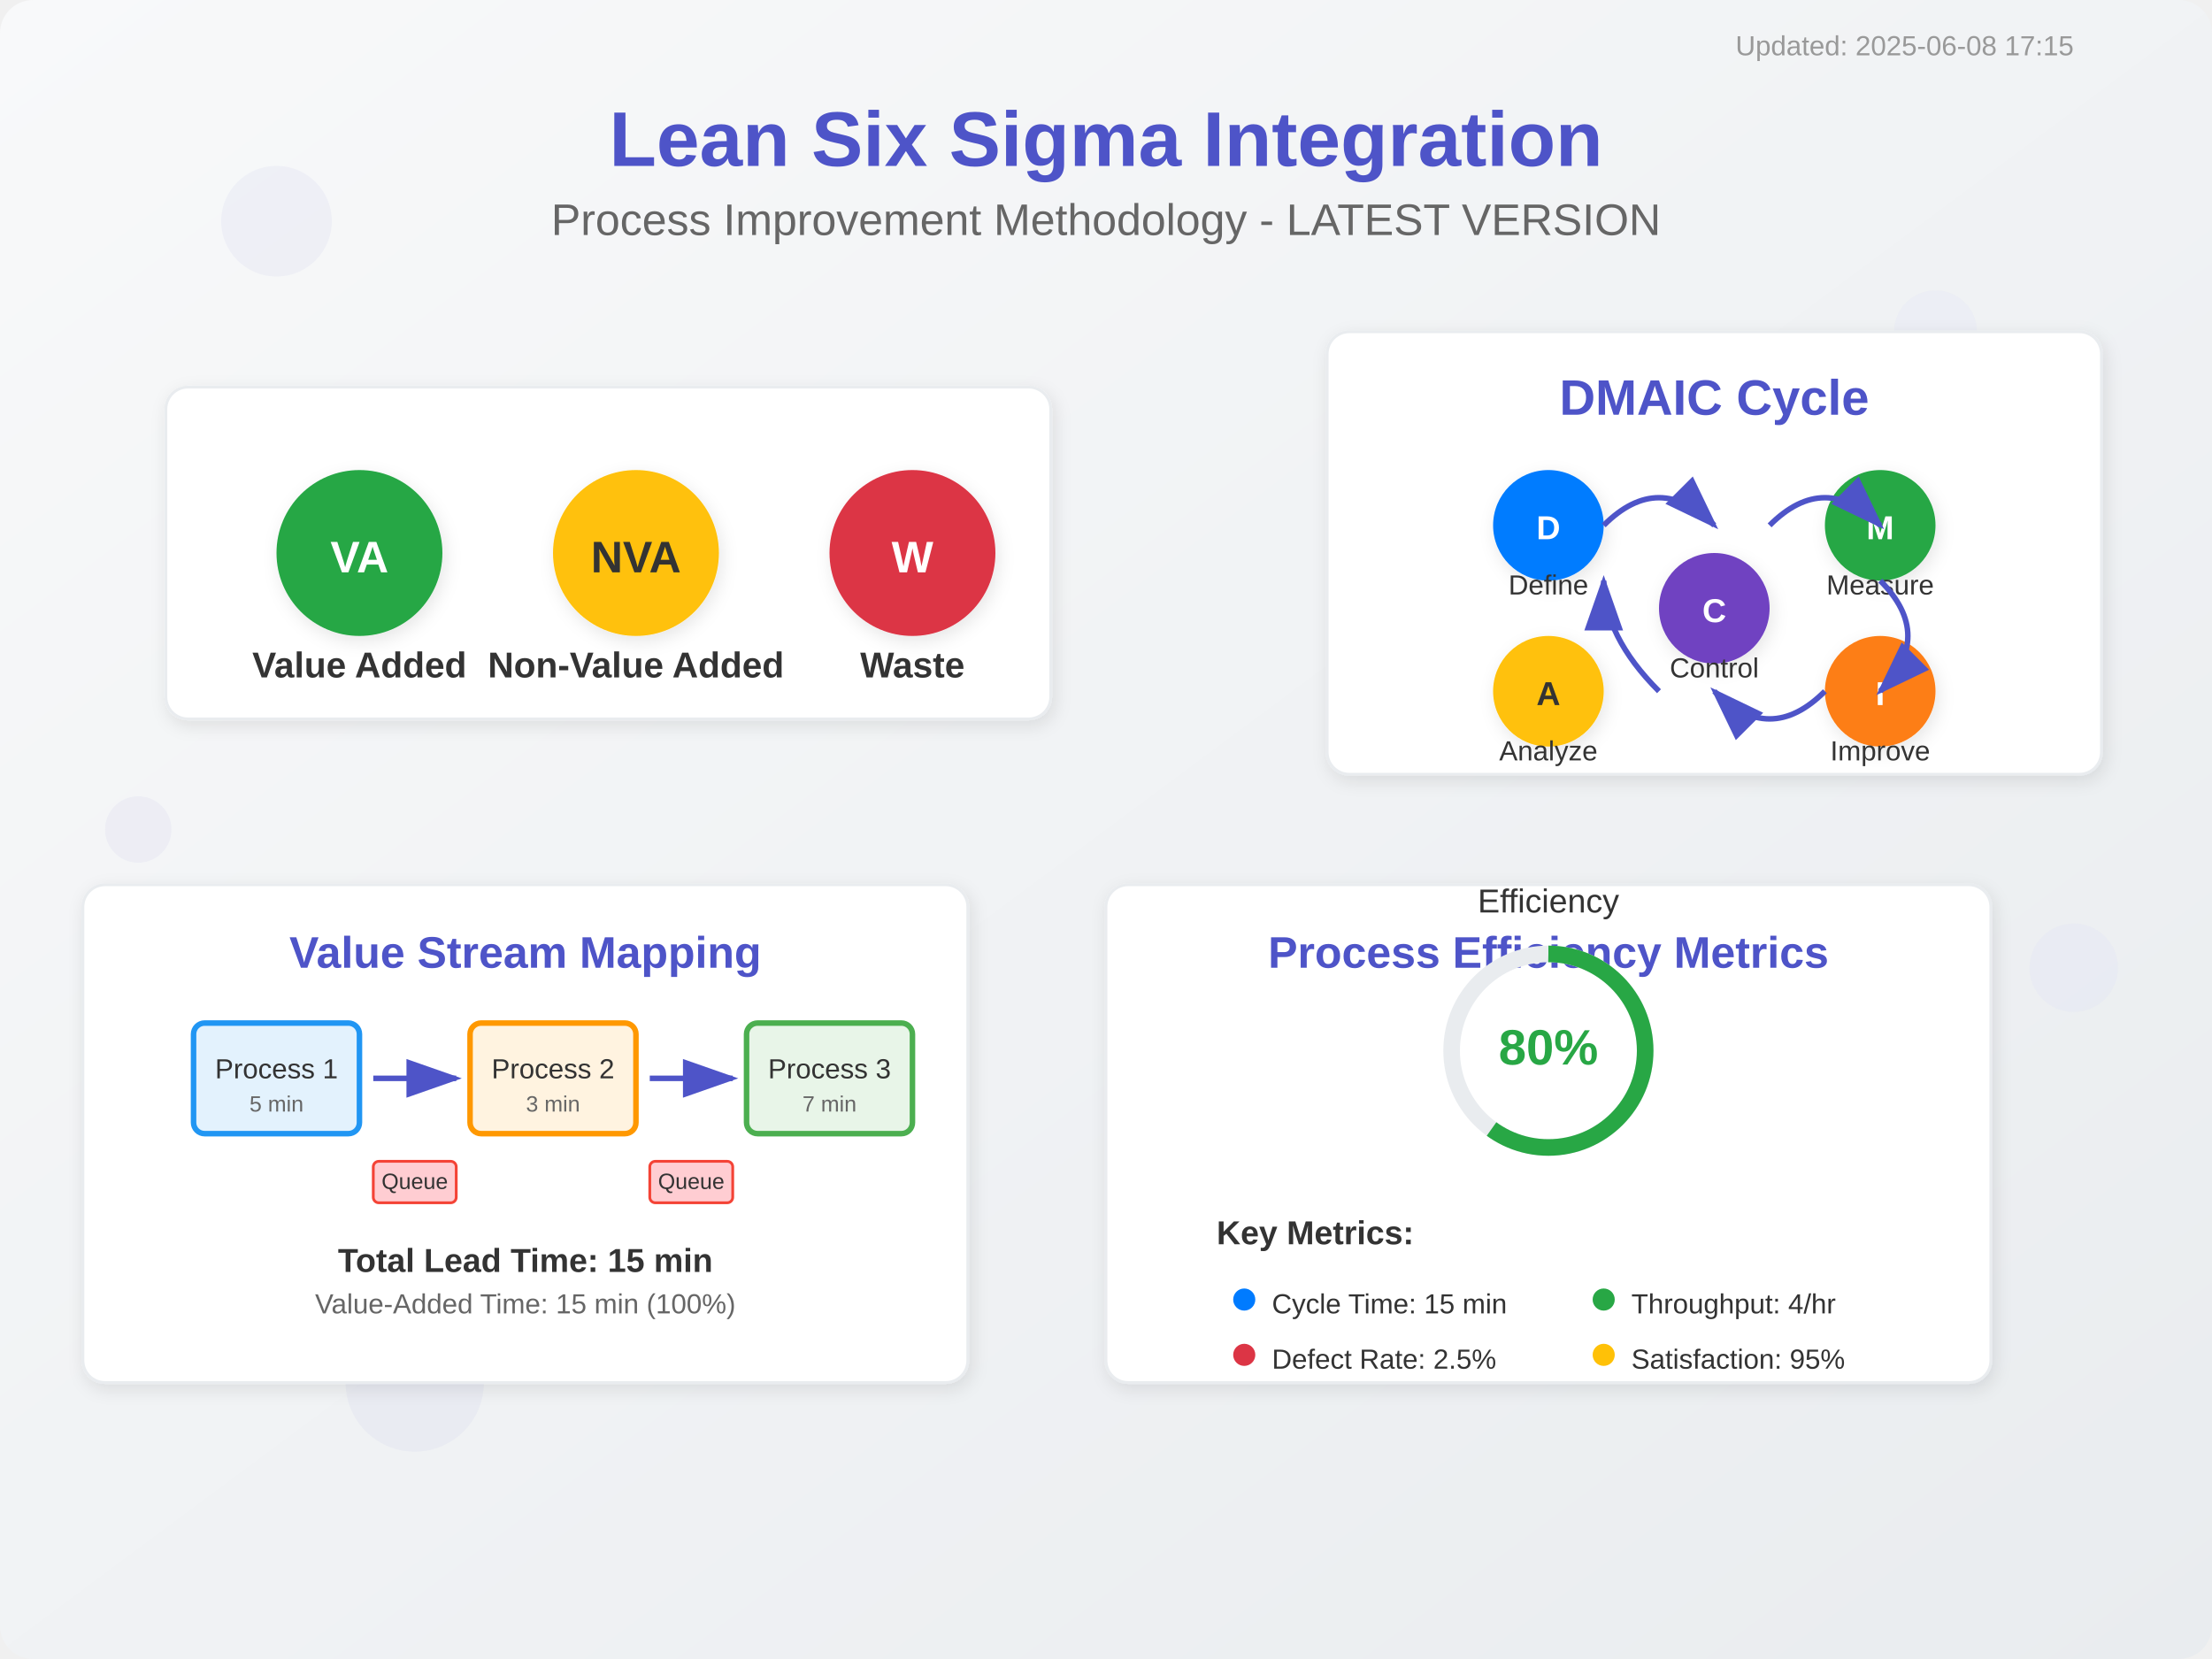
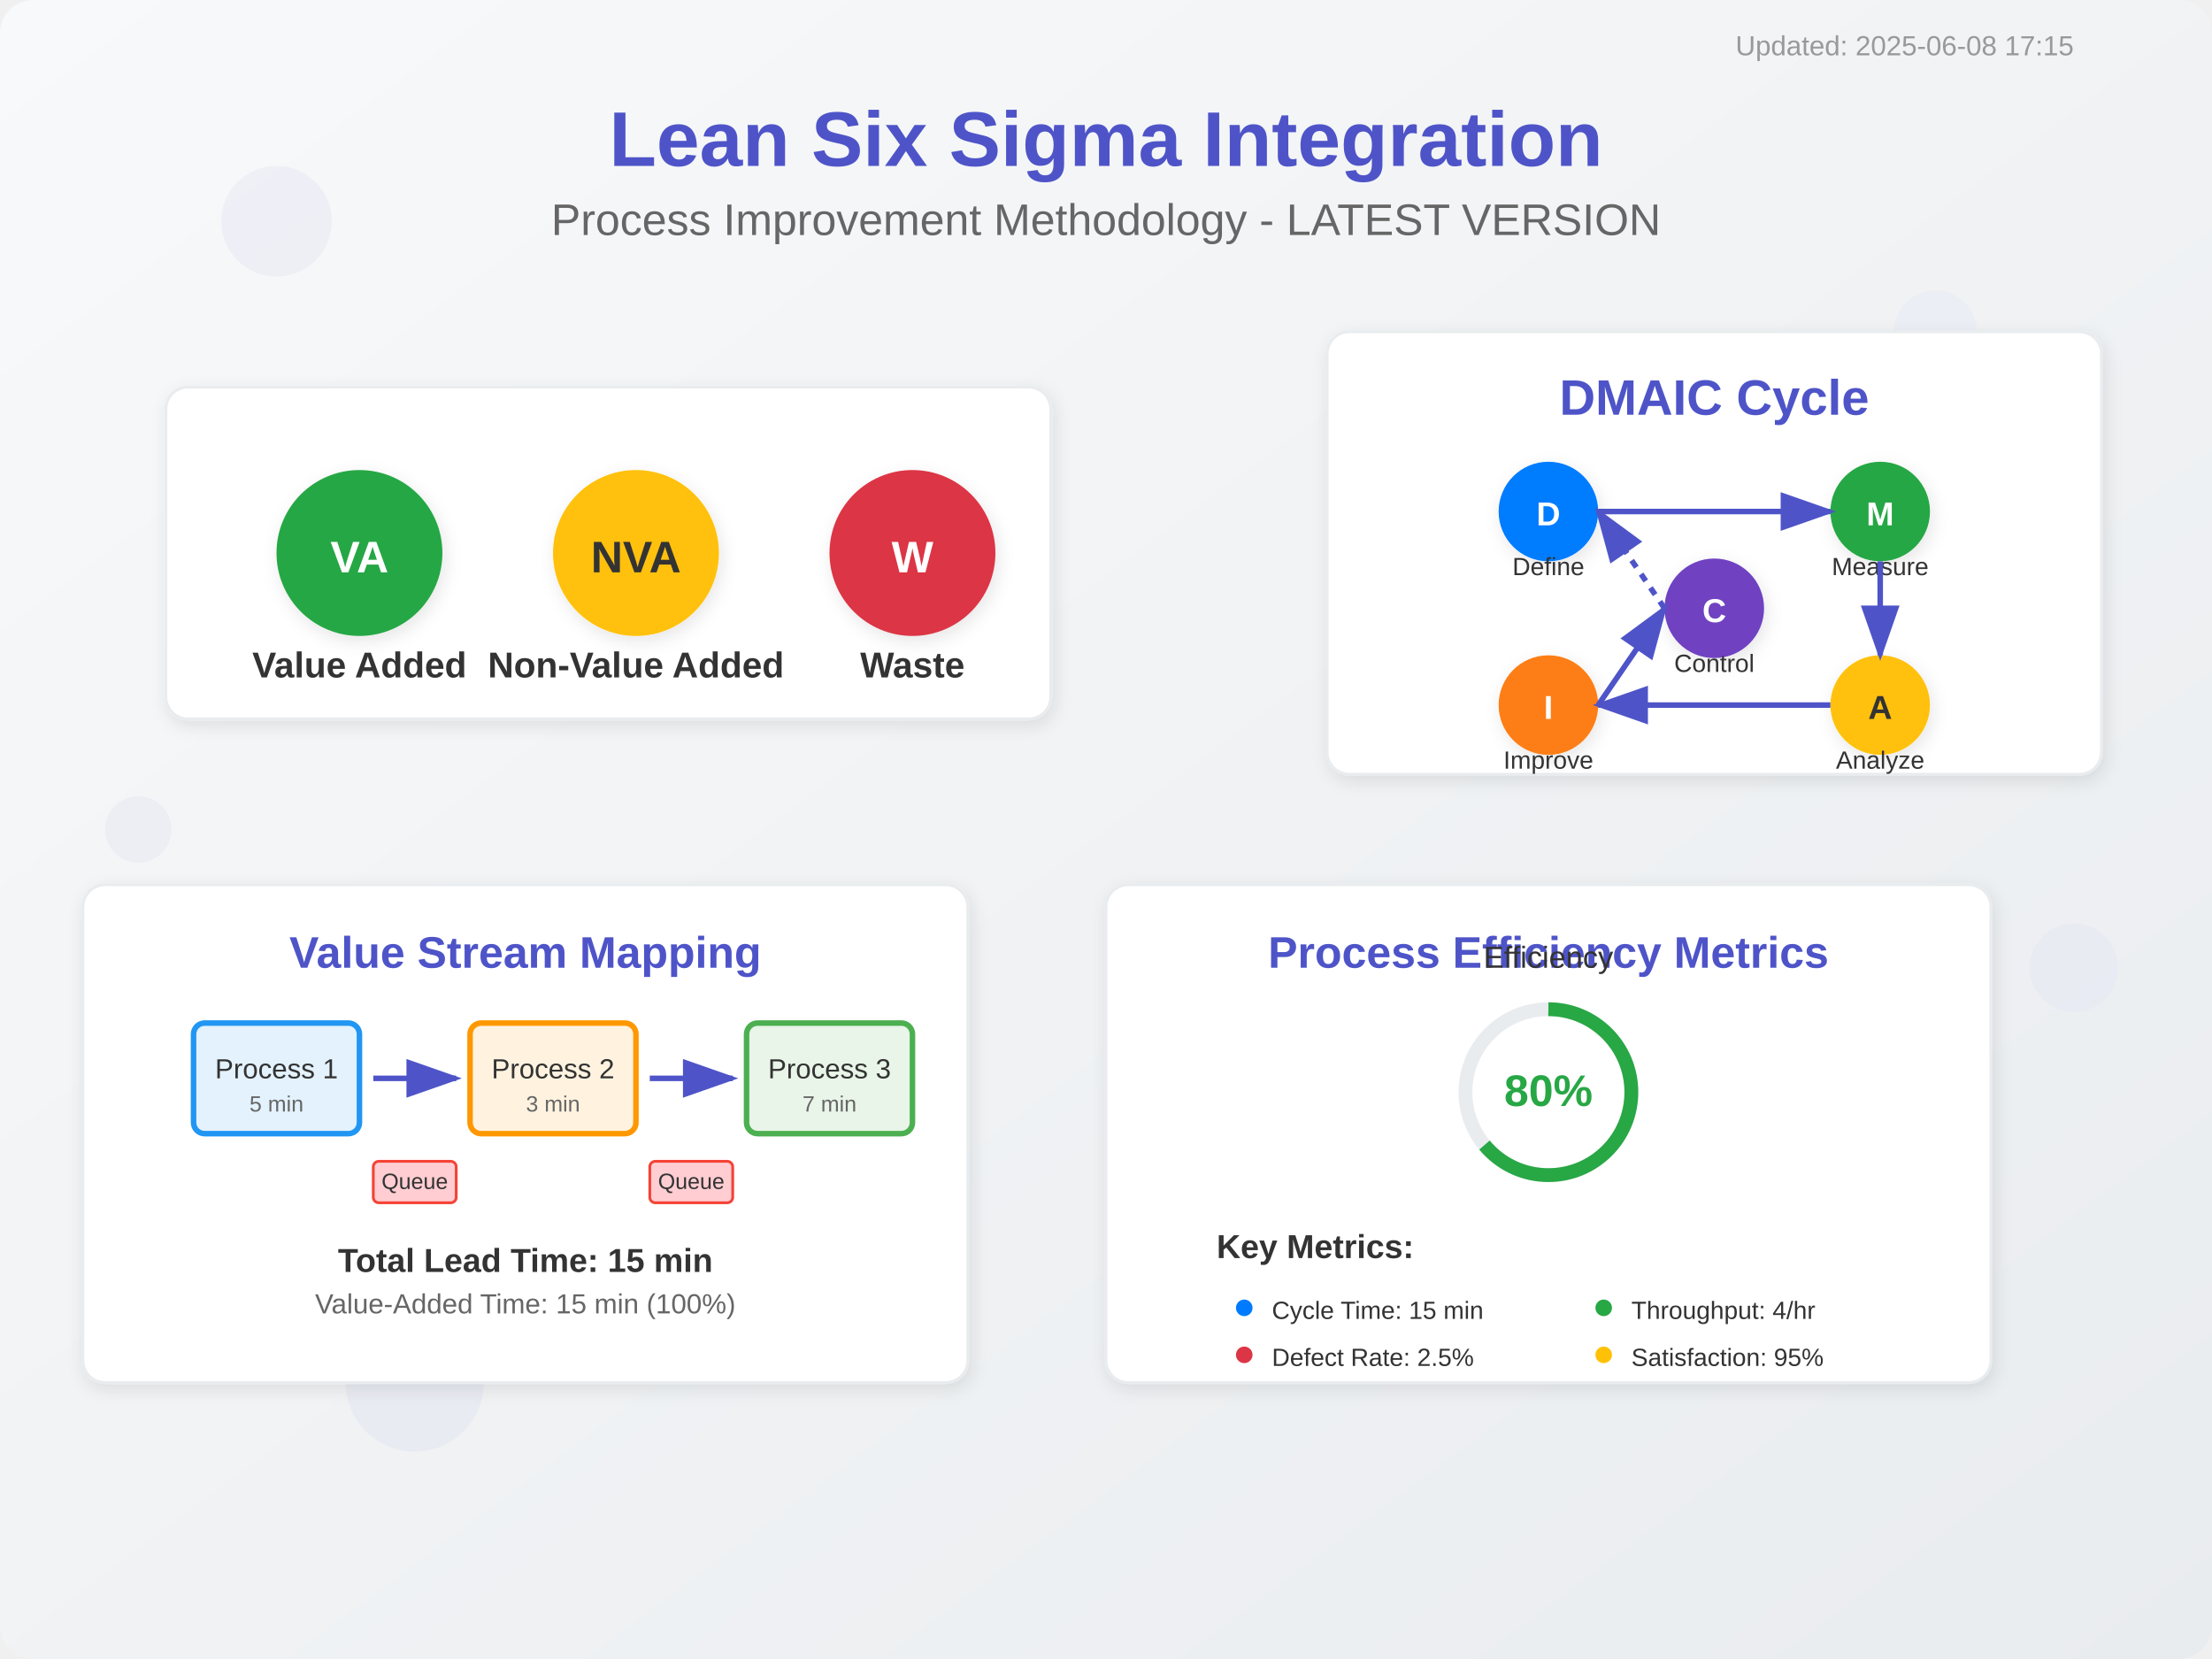
<svg xmlns="http://www.w3.org/2000/svg" width="800" height="600" viewBox="0 0 800 600">
  <defs>
    <linearGradient id="bg-gradient" x1="0%" y1="0%" x2="100%" y2="100%">
      <stop offset="0%" stop-color="#f8f9fa" />
      <stop offset="100%" stop-color="#e9ecef" />
    </linearGradient>
    <filter id="shadow" x="-20%" y="-20%" width="140%" height="140%">
      <feDropShadow dx="2" dy="4" stdDeviation="6" flood-color="#4e54c8" flood-opacity="0.2" />
    </filter>
    <filter id="cardShadow" x="-20%" y="-20%" width="140%" height="140%">
      <feDropShadow dx="1" dy="2" stdDeviation="3" flood-color="#000000" flood-opacity="0.1" />
    </filter>
  </defs>
  <rect width="800" height="600" fill="url(#bg-gradient)" rx="12" ry="12" />
  <text x="750" y="20" font-family="Arial, sans-serif" font-size="10" fill="#999" text-anchor="end">Updated: 2025-06-08 17:15</text>
  <g opacity="0.05">
    <circle cx="100" cy="80" r="20" fill="#4e54c8" />
    <circle cx="700" cy="120" r="15" fill="#8f94fb" />
    <circle cx="150" cy="500" r="25" fill="#4e54c8" />
    <circle cx="650" cy="480" r="18" fill="#8f94fb" />
    <circle cx="50" cy="300" r="12" fill="#4e54c8" />
    <circle cx="750" cy="350" r="16" fill="#8f94fb" />
  </g>
  <text x="400" y="60" font-family="Arial, sans-serif" font-weight="bold" font-size="28" fill="#4e54c8" text-anchor="middle">Lean Six Sigma Integration</text>
  <text x="400" y="85" font-family="Arial, sans-serif" font-size="16" fill="#666" text-anchor="middle">Process Improvement Methodology - LATEST VERSION</text>
  <g transform="translate(0, 120)">
    <g transform="translate(80, 40)">
      <rect x="-20" y="-20" width="320" height="120" rx="8" fill="#ffffff" filter="url(#cardShadow)" stroke="#e9ecef" stroke-width="1" />
      <circle cx="50" cy="40" r="30" fill="#28a745" filter="url(#cardShadow)" />
      <text x="50" y="47" font-family="Arial, sans-serif" font-size="16" font-weight="bold" fill="white" text-anchor="middle">VA</text>
      <text x="50" y="85" font-family="Arial, sans-serif" font-size="13" font-weight="600" fill="#333" text-anchor="middle">Value Added</text>
      <circle cx="150" cy="40" r="30" fill="#ffc107" filter="url(#cardShadow)" />
      <text x="150" y="47" font-family="Arial, sans-serif" font-size="16" font-weight="bold" fill="#333" text-anchor="middle">NVA</text>
      <text x="150" y="85" font-family="Arial, sans-serif" font-size="13" font-weight="600" fill="#333" text-anchor="middle">Non-Value Added</text>
      <circle cx="250" cy="40" r="30" fill="#dc3545" filter="url(#cardShadow)" />
      <text x="250" y="47" font-family="Arial, sans-serif" font-size="16" font-weight="bold" fill="white" text-anchor="middle">W</text>
      <text x="250" y="85" font-family="Arial, sans-serif" font-size="13" font-weight="600" fill="#333" text-anchor="middle">Waste</text>
    </g>
    <g transform="translate(500, 20)">
      <rect x="-20" y="-20" width="280" height="160" rx="8" fill="#ffffff" filter="url(#cardShadow)" stroke="#e9ecef" stroke-width="1" />
      <text x="120" y="10" font-family="Arial, sans-serif" font-weight="bold" font-size="18" fill="#4e54c8" text-anchor="middle">DMAIC Cycle</text>
-       <circle cx="60" cy="50" r="20" fill="#007bff" filter="url(#cardShadow)" />
-       <text x="60" y="55" font-family="Arial, sans-serif" font-size="12" font-weight="bold" fill="white" text-anchor="middle">D</text>
-       <text x="60" y="75" font-family="Arial, sans-serif" font-size="10" fill="#333" text-anchor="middle">Define</text>
-       <circle cx="180" cy="50" r="20" fill="#28a745" filter="url(#cardShadow)" />
-       <text x="180" y="55" font-family="Arial, sans-serif" font-size="12" font-weight="bold" fill="white" text-anchor="middle">M</text>
-       <text x="180" y="75" font-family="Arial, sans-serif" font-size="10" fill="#333" text-anchor="middle">Measure</text>
-       <circle cx="60" cy="110" r="20" fill="#ffc107" filter="url(#cardShadow)" />
-       <text x="60" y="115" font-family="Arial, sans-serif" font-size="12" font-weight="bold" fill="#333" text-anchor="middle">A</text>
-       <text x="60" y="135" font-family="Arial, sans-serif" font-size="10" fill="#333" text-anchor="middle">Analyze</text>
-       <circle cx="180" cy="110" r="20" fill="#fd7e14" filter="url(#cardShadow)" />
-       <text x="180" y="115" font-family="Arial, sans-serif" font-size="12" font-weight="bold" fill="white" text-anchor="middle">I</text>
-       <text x="180" y="135" font-family="Arial, sans-serif" font-size="10" fill="#333" text-anchor="middle">Improve</text>
-       <circle cx="120" cy="80" r="20" fill="#6f42c1" filter="url(#cardShadow)" />
+       <circle cx="60" cy="45" r="18" fill="#007bff" filter="url(#cardShadow)" />
+       <text x="60" y="50" font-family="Arial, sans-serif" font-size="12" font-weight="bold" fill="white" text-anchor="middle">D</text>
+       <text x="60" y="68" font-family="Arial, sans-serif" font-size="9" fill="#333" text-anchor="middle">Define</text>
+       <circle cx="180" cy="45" r="18" fill="#28a745" filter="url(#cardShadow)" />
+       <text x="180" y="50" font-family="Arial, sans-serif" font-size="12" font-weight="bold" fill="white" text-anchor="middle">M</text>
+       <text x="180" y="68" font-family="Arial, sans-serif" font-size="9" fill="#333" text-anchor="middle">Measure</text>
+       <circle cx="180" cy="115" r="18" fill="#ffc107" filter="url(#cardShadow)" />
+       <text x="180" y="120" font-family="Arial, sans-serif" font-size="12" font-weight="bold" fill="#333" text-anchor="middle">A</text>
+       <text x="180" y="138" font-family="Arial, sans-serif" font-size="9" fill="#333" text-anchor="middle">Analyze</text>
+       <circle cx="60" cy="115" r="18" fill="#fd7e14" filter="url(#cardShadow)" />
+       <text x="60" y="120" font-family="Arial, sans-serif" font-size="12" font-weight="bold" fill="white" text-anchor="middle">I</text>
+       <text x="60" y="138" font-family="Arial, sans-serif" font-size="9" fill="#333" text-anchor="middle">Improve</text>
+       <circle cx="120" cy="80" r="18" fill="#6f42c1" filter="url(#cardShadow)" />
      <text x="120" y="85" font-family="Arial, sans-serif" font-size="12" font-weight="bold" fill="white" text-anchor="middle">C</text>
-       <text x="120" y="105" font-family="Arial, sans-serif" font-size="10" fill="#333" text-anchor="middle">Control</text>
-       <path d="M 80 50 Q 100 30 120 50" stroke="#4e54c8" stroke-width="2" fill="none" marker-end="url(#arrowhead)" />
-       <path d="M 140 50 Q 160 30 180 50" stroke="#4e54c8" stroke-width="2" fill="none" marker-end="url(#arrowhead)" />
-       <path d="M 180 70 Q 200 90 180 110" stroke="#4e54c8" stroke-width="2" fill="none" marker-end="url(#arrowhead)" />
-       <path d="M 160 110 Q 140 130 120 110" stroke="#4e54c8" stroke-width="2" fill="none" marker-end="url(#arrowhead)" />
-       <path d="M 100 110 Q 80 90 80 70" stroke="#4e54c8" stroke-width="2" fill="none" marker-end="url(#arrowhead)" />
+       <text x="120" y="103" font-family="Arial, sans-serif" font-size="9" fill="#333" text-anchor="middle">Control</text>
+       <path d="M 78 45 L 162 45" stroke="#4e54c8" stroke-width="2" fill="none" marker-end="url(#arrowhead)" />
+       <path d="M 180 63 L 180 97" stroke="#4e54c8" stroke-width="2" fill="none" marker-end="url(#arrowhead)" />
+       <path d="M 162 115 L 78 115" stroke="#4e54c8" stroke-width="2" fill="none" marker-end="url(#arrowhead)" />
+       <path d="M 78 115 L 102 80" stroke="#4e54c8" stroke-width="2" fill="none" marker-end="url(#arrowhead)" />
+       <path d="M 102 80 L 78 45" stroke="#4e54c8" stroke-width="2" fill="none" marker-end="url(#arrowhead)" stroke-dasharray="3,3" />
    </g>
  </g>
  <g transform="translate(0, 320)">
    <g transform="translate(50, 20)">
      <rect x="-20" y="-20" width="320" height="180" rx="8" fill="#ffffff" filter="url(#cardShadow)" stroke="#e9ecef" stroke-width="1" />
      <text x="140" y="10" font-family="Arial, sans-serif" font-weight="bold" font-size="16" fill="#4e54c8" text-anchor="middle">Value Stream Mapping</text>
      <rect x="20" y="30" width="60" height="40" rx="4" fill="#e3f2fd" stroke="#2196f3" stroke-width="2" />
      <text x="50" y="50" font-family="Arial, sans-serif" font-size="10" fill="#333" text-anchor="middle">Process 1</text>
      <text x="50" y="62" font-family="Arial, sans-serif" font-size="8" fill="#666" text-anchor="middle">5 min</text>
      <rect x="120" y="30" width="60" height="40" rx="4" fill="#fff3e0" stroke="#ff9800" stroke-width="2" />
      <text x="150" y="50" font-family="Arial, sans-serif" font-size="10" fill="#333" text-anchor="middle">Process 2</text>
      <text x="150" y="62" font-family="Arial, sans-serif" font-size="8" fill="#666" text-anchor="middle">3 min</text>
      <rect x="220" y="30" width="60" height="40" rx="4" fill="#e8f5e8" stroke="#4caf50" stroke-width="2" />
      <text x="250" y="50" font-family="Arial, sans-serif" font-size="10" fill="#333" text-anchor="middle">Process 3</text>
      <text x="250" y="62" font-family="Arial, sans-serif" font-size="8" fill="#666" text-anchor="middle">7 min</text>
      <path d="M 85 50 L 115 50" stroke="#4e54c8" stroke-width="2" fill="none" marker-end="url(#arrowhead)" />
      <path d="M 185 50 L 215 50" stroke="#4e54c8" stroke-width="2" fill="none" marker-end="url(#arrowhead)" />
      <rect x="85" y="80" width="30" height="15" rx="2" fill="#ffcdd2" stroke="#f44336" stroke-width="1" />
      <text x="100" y="90" font-family="Arial, sans-serif" font-size="8" fill="#333" text-anchor="middle">Queue</text>
      <rect x="185" y="80" width="30" height="15" rx="2" fill="#ffcdd2" stroke="#f44336" stroke-width="1" />
      <text x="200" y="90" font-family="Arial, sans-serif" font-size="8" fill="#333" text-anchor="middle">Queue</text>
      <text x="140" y="120" font-family="Arial, sans-serif" font-size="12" font-weight="600" fill="#333" text-anchor="middle">Total Lead Time: 15 min</text>
      <text x="140" y="135" font-family="Arial, sans-serif" font-size="10" fill="#666" text-anchor="middle">Value-Added Time: 15 min (100%)</text>
    </g>
    <g transform="translate(420, 20)">
      <rect x="-20" y="-20" width="320" height="180" rx="8" fill="#ffffff" filter="url(#cardShadow)" stroke="#e9ecef" stroke-width="1" />
      <text x="140" y="10" font-family="Arial, sans-serif" font-weight="bold" font-size="16" fill="#4e54c8" text-anchor="middle">Process Efficiency Metrics</text>
-       <g transform="translate(140, 40)">
-         <circle cx="0" cy="0" r="35" fill="none" stroke="#e9ecef" stroke-width="6" />
-         <circle cx="0" cy="0" r="35" fill="none" stroke="#28a745" stroke-width="6" stroke-dasharray="164.93" stroke-dashoffset="32.99" transform="rotate(-90)" />
-         <text x="0" y="5" font-family="Arial, sans-serif" font-size="18" font-weight="bold" fill="#28a745" text-anchor="middle">80%</text>
-         <text x="0" y="-50" font-family="Arial, sans-serif" font-size="12" fill="#333" text-anchor="middle">Efficiency</text>
+       <g transform="translate(140, 55)">
+         <circle cx="0" cy="0" r="30" fill="none" stroke="#e9ecef" stroke-width="5" />
+         <circle cx="0" cy="0" r="30" fill="none" stroke="#28a745" stroke-width="5" stroke-dasharray="150.8" stroke-dashoffset="30.16" transform="rotate(-90)" />
+         <text x="0" y="5" font-family="Arial, sans-serif" font-size="16" font-weight="bold" fill="#28a745" text-anchor="middle">80%</text>
+         <text x="0" y="-45" font-family="Arial, sans-serif" font-size="11" fill="#333" text-anchor="middle">Efficiency</text>
      </g>
-       <g transform="translate(20, 110)">
+       <g transform="translate(20, 115)">
        <text x="0" y="0" font-family="Arial, sans-serif" font-size="12" font-weight="600" fill="#333">Key Metrics:</text>
-         <circle cx="10" cy="20" r="4" fill="#007bff" />
-         <text x="20" y="25" font-family="Arial, sans-serif" font-size="10" fill="#333">Cycle Time: 15 min</text>
-         <circle cx="10" cy="40" r="4" fill="#dc3545" />
-         <text x="20" y="45" font-family="Arial, sans-serif" font-size="10" fill="#333">Defect Rate: 2.5%</text>
-         <circle cx="140" cy="20" r="4" fill="#28a745" />
-         <text x="150" y="25" font-family="Arial, sans-serif" font-size="10" fill="#333">Throughput: 4/hr</text>
-         <circle cx="140" cy="40" r="4" fill="#ffc107" />
-         <text x="150" y="45" font-family="Arial, sans-serif" font-size="10" fill="#333">Satisfaction: 95%</text>
+         <circle cx="10" cy="18" r="3" fill="#007bff" />
+         <text x="20" y="22" font-family="Arial, sans-serif" font-size="9" fill="#333">Cycle Time: 15 min</text>
+         <circle cx="10" cy="35" r="3" fill="#dc3545" />
+         <text x="20" y="39" font-family="Arial, sans-serif" font-size="9" fill="#333">Defect Rate: 2.5%</text>
+         <circle cx="140" cy="18" r="3" fill="#28a745" />
+         <text x="150" y="22" font-family="Arial, sans-serif" font-size="9" fill="#333">Throughput: 4/hr</text>
+         <circle cx="140" cy="35" r="3" fill="#ffc107" />
+         <text x="150" y="39" font-family="Arial, sans-serif" font-size="9" fill="#333">Satisfaction: 95%</text>
      </g>
    </g>
  </g>
  <defs>
    <marker id="arrowhead" markerWidth="10" markerHeight="7" refX="9" refY="3.5" orient="auto">
      <polygon points="0 0, 10 3.5, 0 7" fill="#4e54c8" />
    </marker>
  </defs>
</svg>
